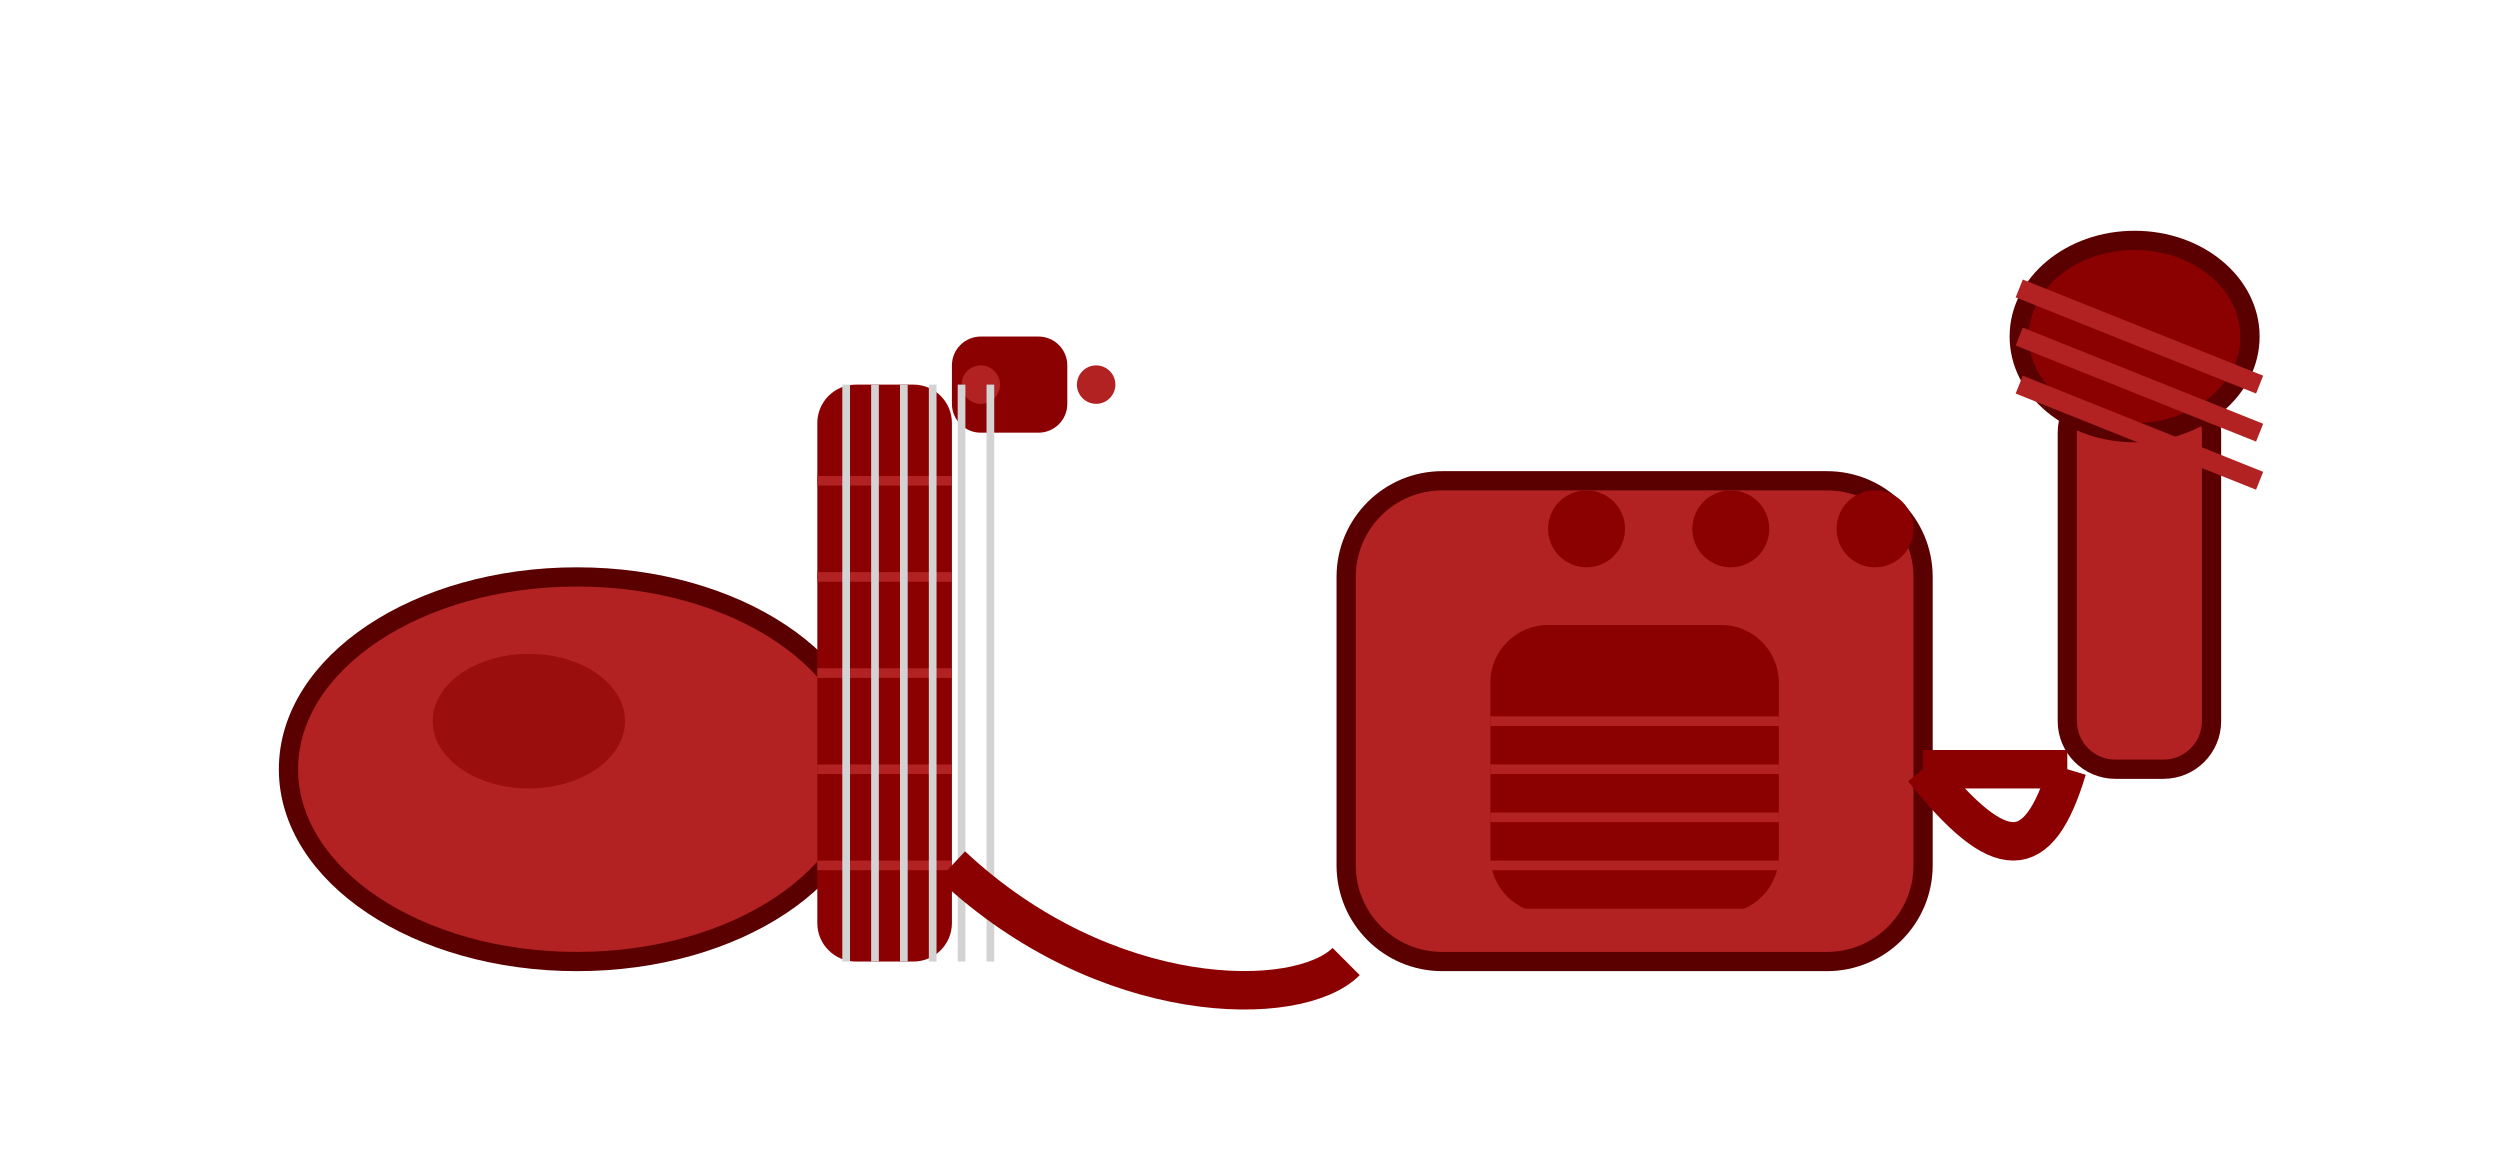
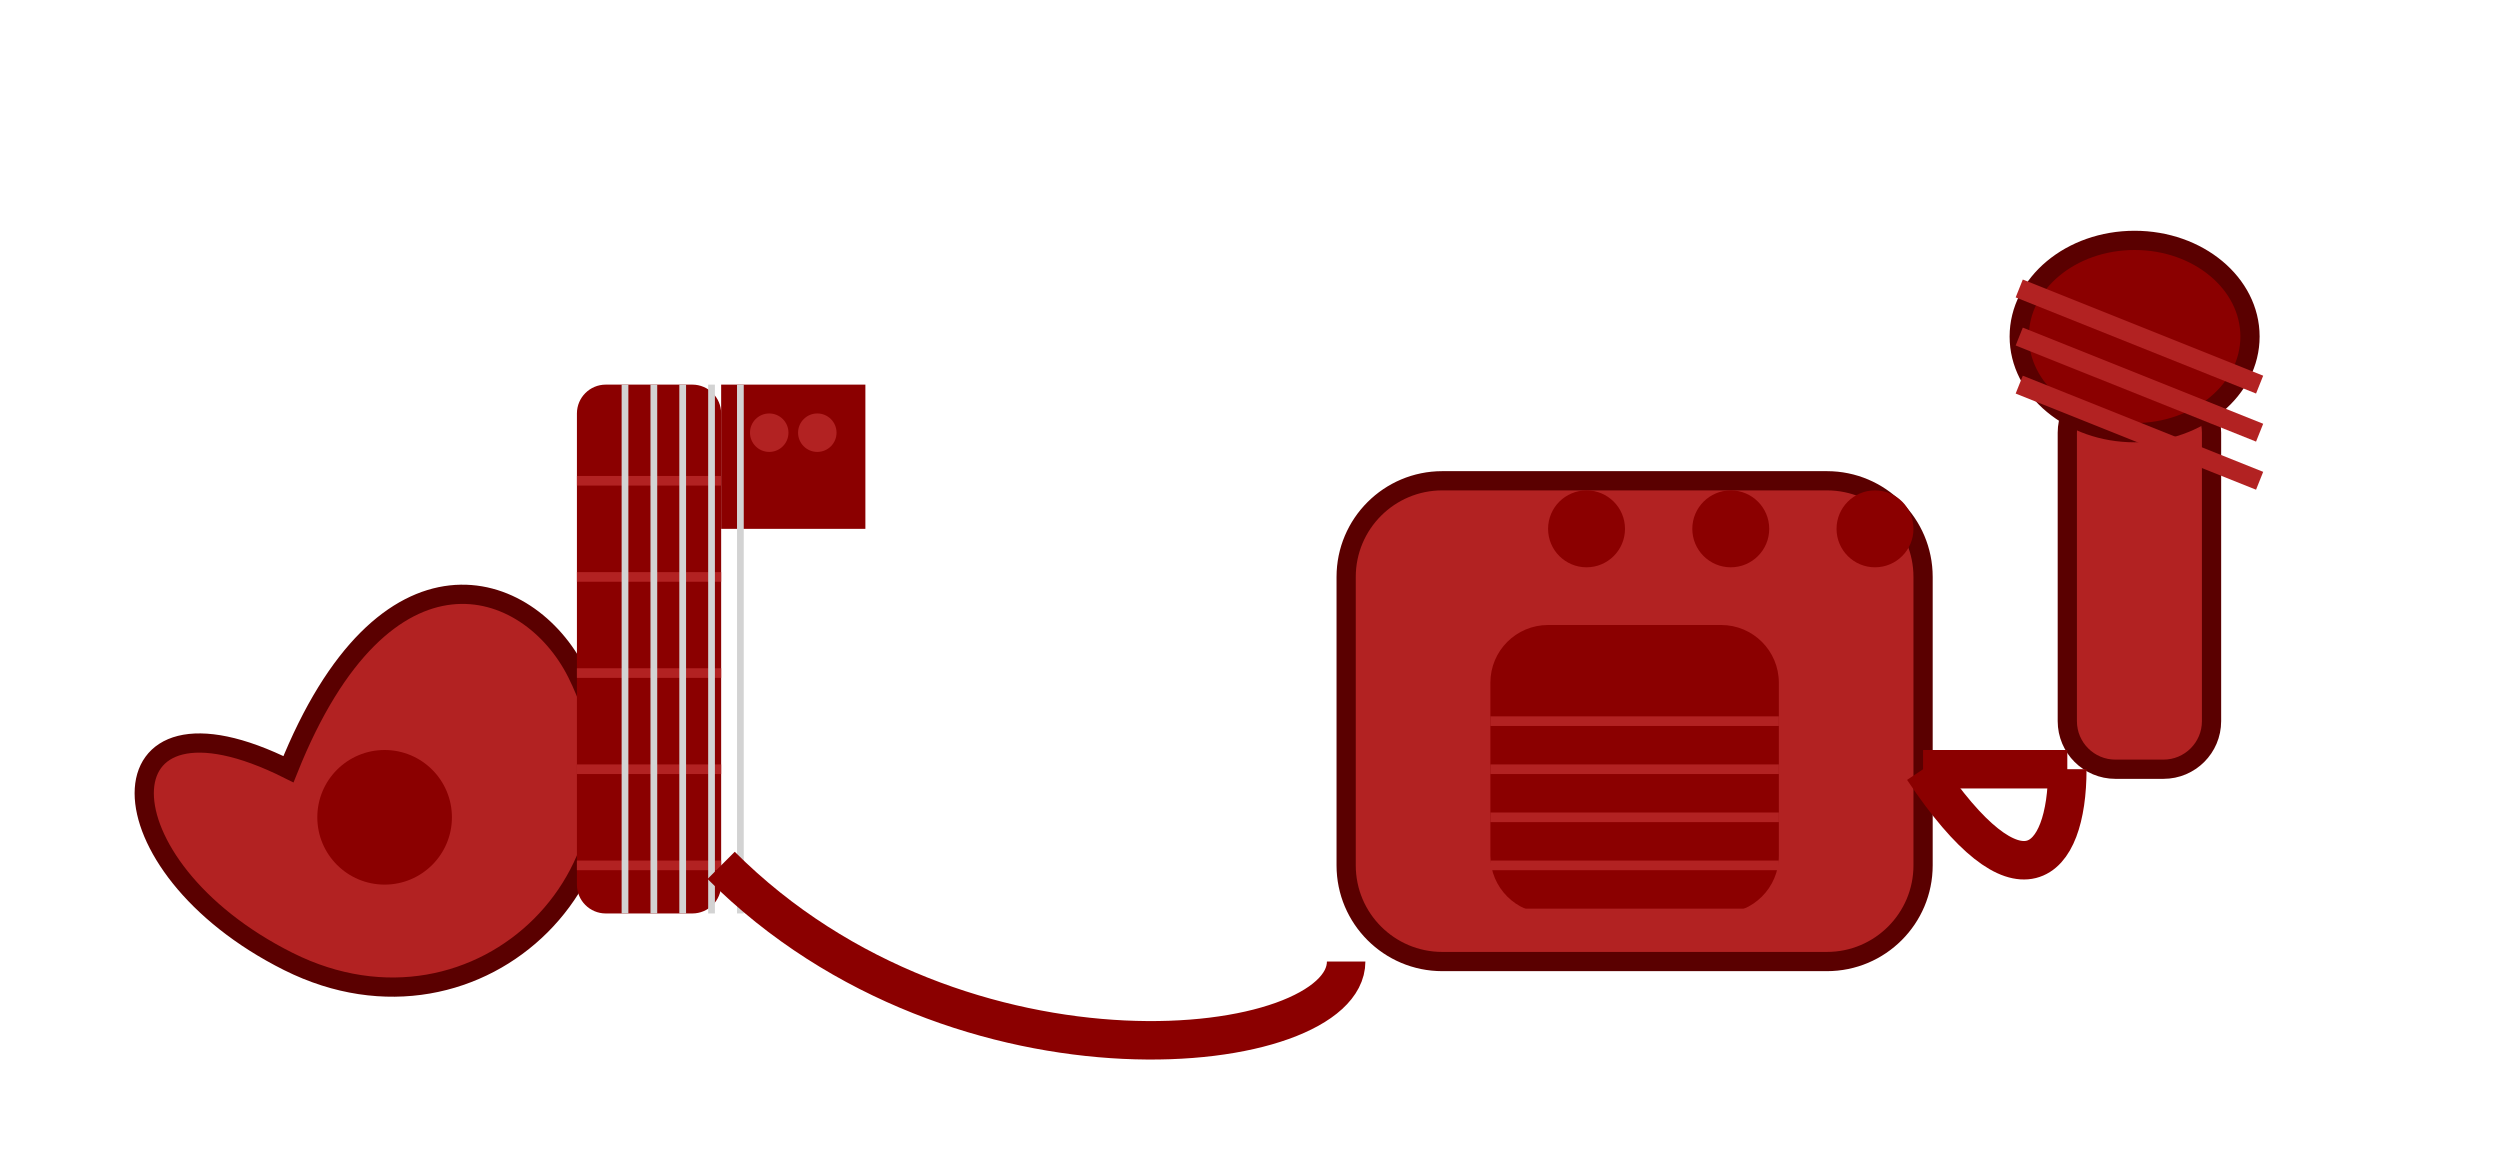
<svg xmlns="http://www.w3.org/2000/svg" width="260" height="120" viewBox="0 0 260 120" role="img" aria-label="Wicked Ass Auditory Logo">
-   <ellipse cx="60" cy="80" rx="30" ry="20" fill="#b22222" stroke="#5a0000" stroke-width="2" />
-   <ellipse cx="55" cy="75" rx="10" ry="7" fill="#8b0000" opacity="0.6" />
-   <rect x="85" y="40" width="14" height="60" fill="#8b0000" rx="4" />
-   <line x1="85" y1="50" x2="99" y2="50" stroke="#b22222" stroke-width="1" />
-   <line x1="85" y1="60" x2="99" y2="60" stroke="#b22222" stroke-width="1" />
-   <line x1="85" y1="70" x2="99" y2="70" stroke="#b22222" stroke-width="1" />
-   <line x1="85" y1="80" x2="99" y2="80" stroke="#b22222" stroke-width="1" />
-   <line x1="85" y1="90" x2="99" y2="90" stroke="#b22222" stroke-width="1" />
-   <rect x="99" y="35" width="12" height="10" fill="#8b0000" rx="3" />
-   <circle cx="102" cy="40" r="2" fill="#b22222" />
-   <circle cx="114" cy="40" r="2" fill="#b22222" />
-   <line x1="88" y1="40" x2="88" y2="100" stroke="#d3d3d3" stroke-width="0.8" />
-   <line x1="91" y1="40" x2="91" y2="100" stroke="#d3d3d3" stroke-width="0.8" />
-   <line x1="94" y1="40" x2="94" y2="100" stroke="#d3d3d3" stroke-width="0.8" />
-   <line x1="97" y1="40" x2="97" y2="100" stroke="#d3d3d3" stroke-width="0.8" />
-   <line x1="100" y1="40" x2="100" y2="100" stroke="#d3d3d3" stroke-width="0.8" />
-   <line x1="103" y1="40" x2="103" y2="100" stroke="#d3d3d3" stroke-width="0.8" />
+   <path d="M30 80             C10 70, 10 90, 30 100            C50 110, 70 90, 60 70            C55 60, 40 55, 30 80 Z" fill="#b22222" stroke="#5a0000" stroke-width="2" />
+   <circle cx="40" cy="85" r="7" fill="#8b0000" />
+   <rect x="60" y="40" width="15" height="55" fill="#8b0000" rx="3" />
+   <line x1="60" y1="50" x2="75" y2="50" stroke="#b22222" stroke-width="1" />
+   <line x1="60" y1="60" x2="75" y2="60" stroke="#b22222" stroke-width="1" />
+   <line x1="60" y1="70" x2="75" y2="70" stroke="#b22222" stroke-width="1" />
+   <line x1="60" y1="80" x2="75" y2="80" stroke="#b22222" stroke-width="1" />
+   <line x1="60" y1="90" x2="75" y2="90" stroke="#b22222" stroke-width="1" />
+   <polygon points="75,40 90,40 90,55 75,55" fill="#8b0000" />
+   <circle cx="80" cy="45" r="2" fill="#b22222" />
+   <circle cx="85" cy="45" r="2" fill="#b22222" />
+   <line x1="65" y1="40" x2="65" y2="95" stroke="#d3d3d3" stroke-width="0.7" />
+   <line x1="68" y1="40" x2="68" y2="95" stroke="#d3d3d3" stroke-width="0.7" />
+   <line x1="71" y1="40" x2="71" y2="95" stroke="#d3d3d3" stroke-width="0.7" />
+   <line x1="74" y1="40" x2="74" y2="95" stroke="#d3d3d3" stroke-width="0.7" />
+   <line x1="77" y1="40" x2="77" y2="95" stroke="#d3d3d3" stroke-width="0.7" />
  <rect x="140" y="50" width="60" height="50" fill="#b22222" stroke="#5a0000" stroke-width="2" rx="10" />
  <rect x="155" y="65" width="30" height="30" fill="#8b0000" rx="6" />
  <line x1="155" y1="75" x2="185" y2="75" stroke="#b22222" stroke-width="1" />
  <line x1="155" y1="80" x2="185" y2="80" stroke="#b22222" stroke-width="1" />
  <line x1="155" y1="85" x2="185" y2="85" stroke="#b22222" stroke-width="1" />
  <line x1="155" y1="90" x2="185" y2="90" stroke="#b22222" stroke-width="1" />
  <line x1="155" y1="95" x2="185" y2="95" stroke="#b22222" stroke-width="1" />
  <circle cx="165" cy="55" r="4" fill="#8b0000" />
  <circle cx="180" cy="55" r="4" fill="#8b0000" />
  <circle cx="195" cy="55" r="4" fill="#8b0000" />
  <rect x="215" y="40" width="15" height="40" fill="#b22222" stroke="#5a0000" stroke-width="2" rx="5" />
  <ellipse cx="222" cy="35" rx="12" ry="10" fill="#8b0000" stroke="#5a0000" stroke-width="2" />
  <line x1="210" y1="30" x2="235" y2="40" stroke="#b22222" stroke-width="2" />
  <line x1="210" y1="35" x2="235" y2="45" stroke="#b22222" stroke-width="2" />
  <line x1="210" y1="40" x2="235" y2="50" stroke="#b22222" stroke-width="2" />
-   <path d="M99 90 C115 105 135 105 140 100" stroke="#8b0000" stroke-width="4" fill="none" />
-   <path d="M200 80 C208 90 212 90 215 80" stroke="#8b0000" stroke-width="4" fill="none" />
+   <path d="M75 90 C100 115 140 110 140 100" stroke="#8b0000" stroke-width="4" fill="none" />
+   <path d="M200 80 C210 95 215 90 215 80" stroke="#8b0000" stroke-width="4" fill="none" />
  <path d="M200 80 L215 80" stroke="#8b0000" stroke-width="4" />
</svg>
